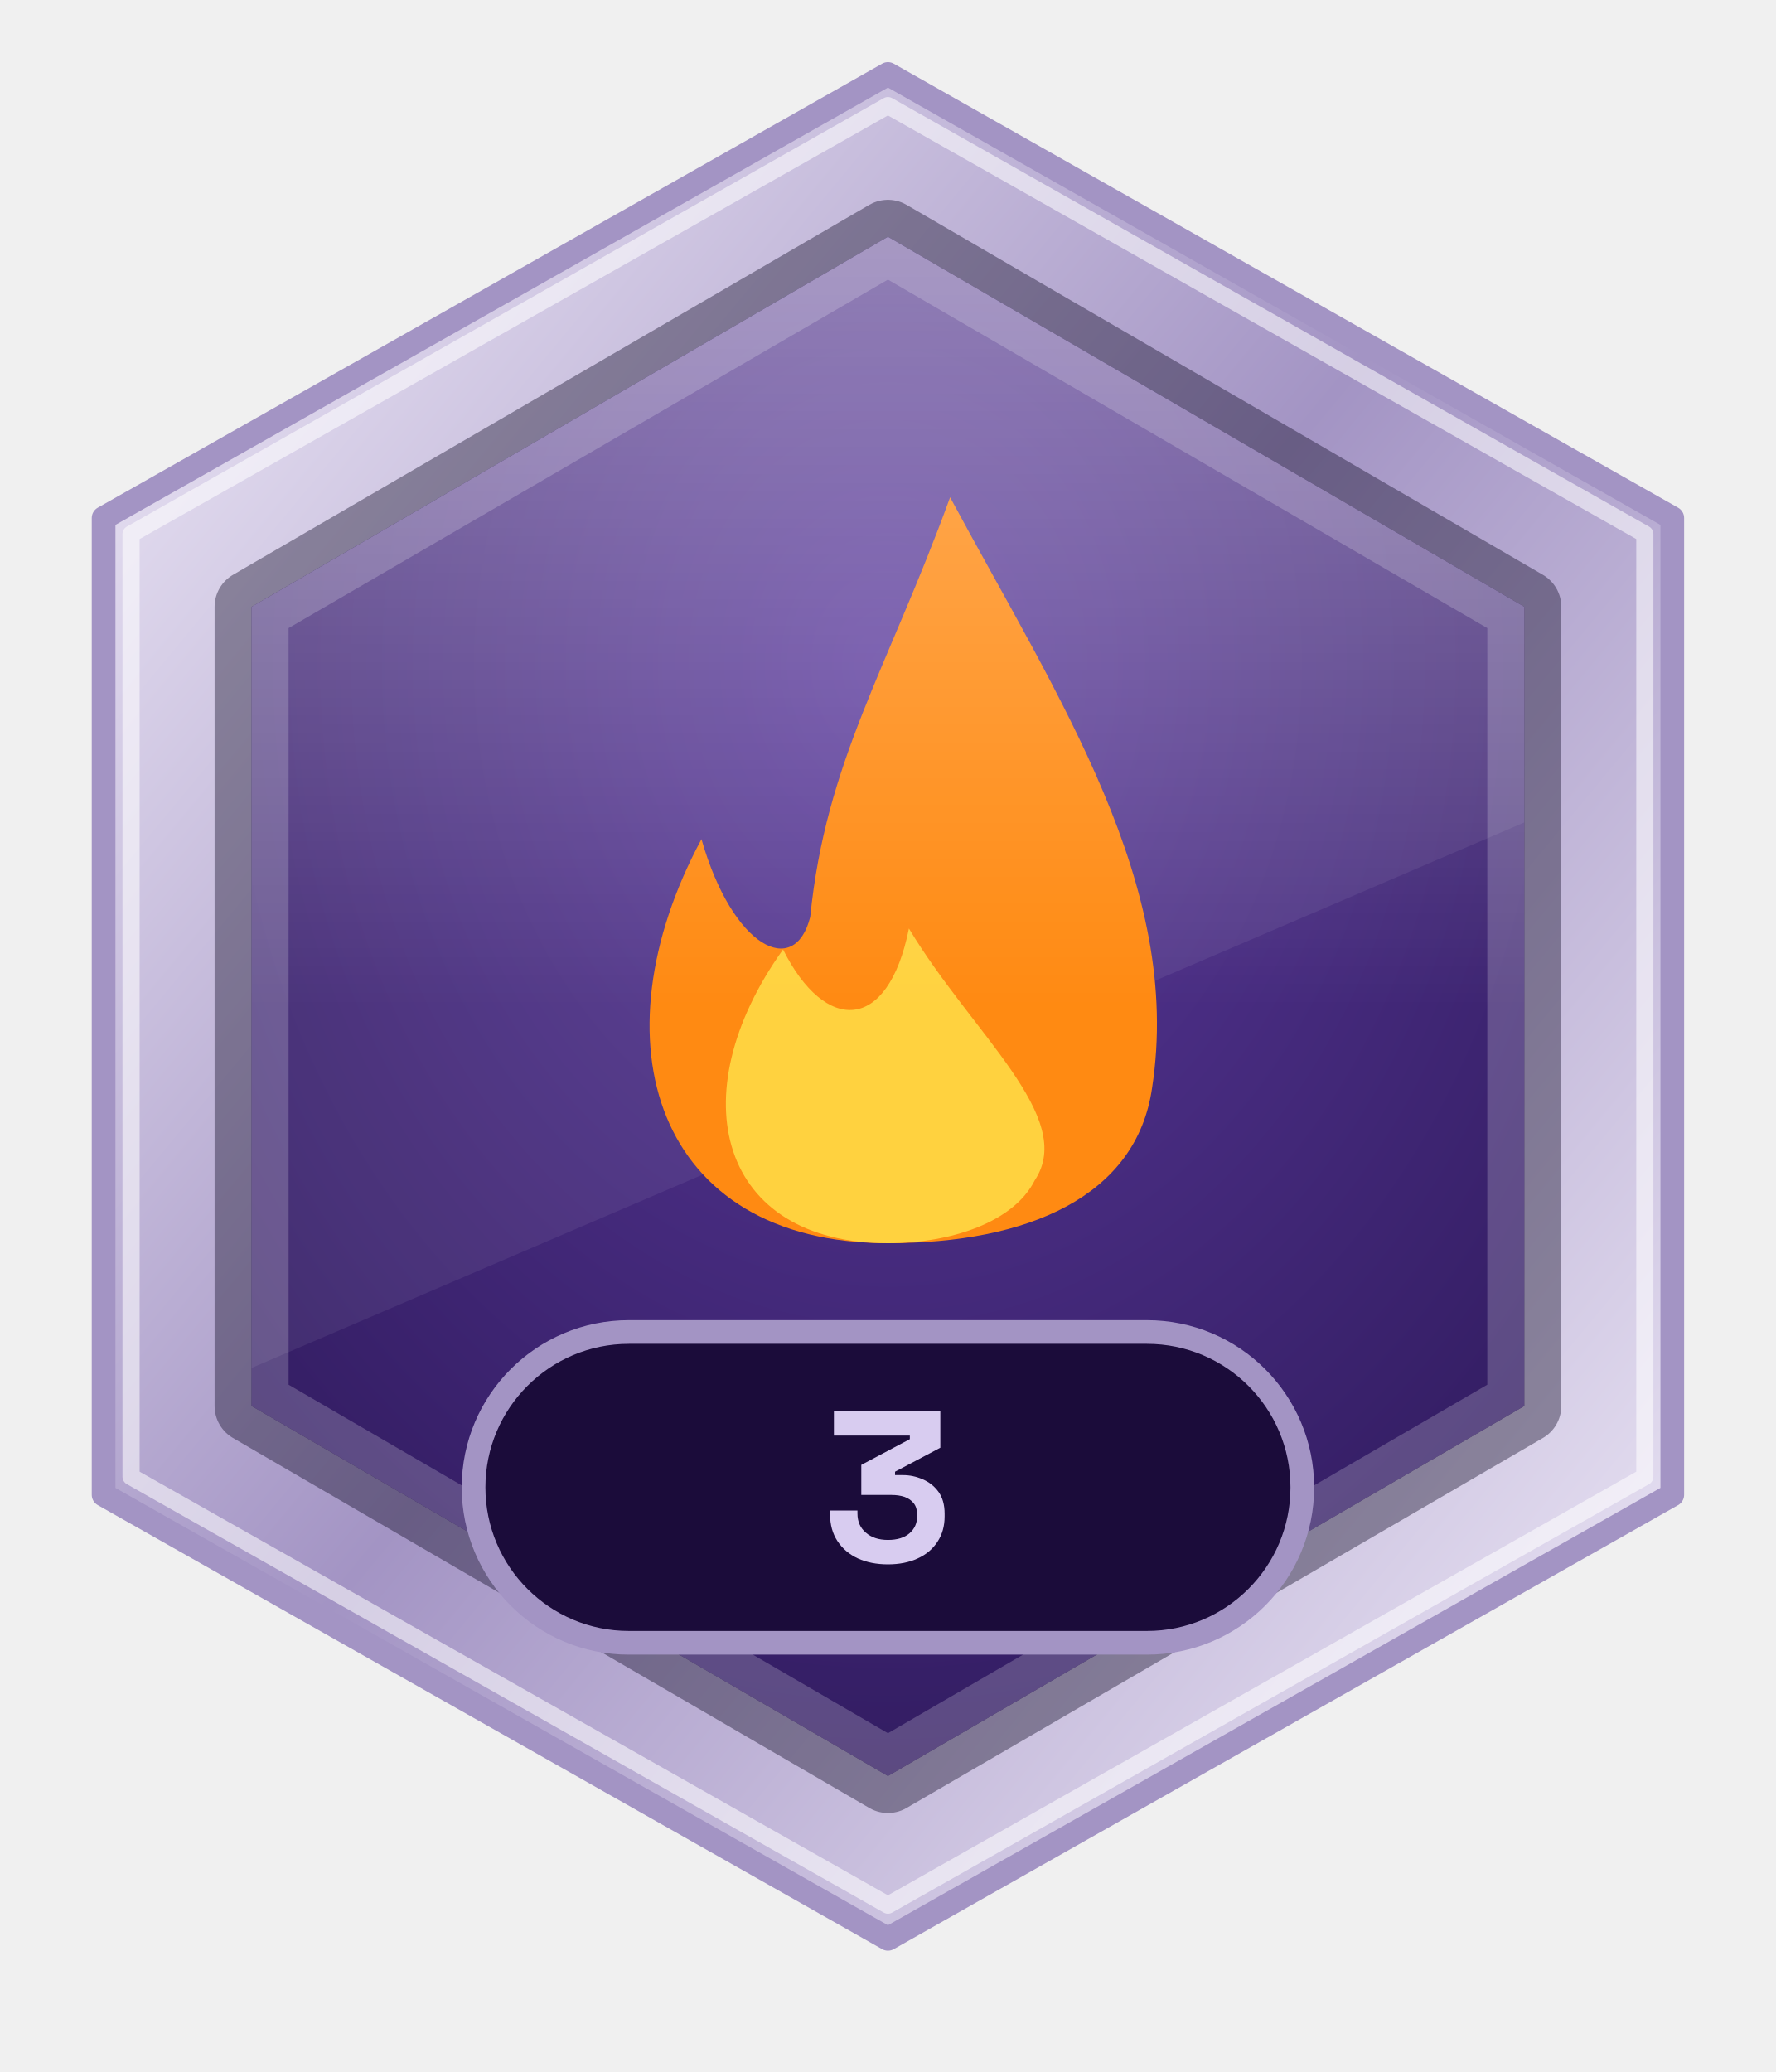
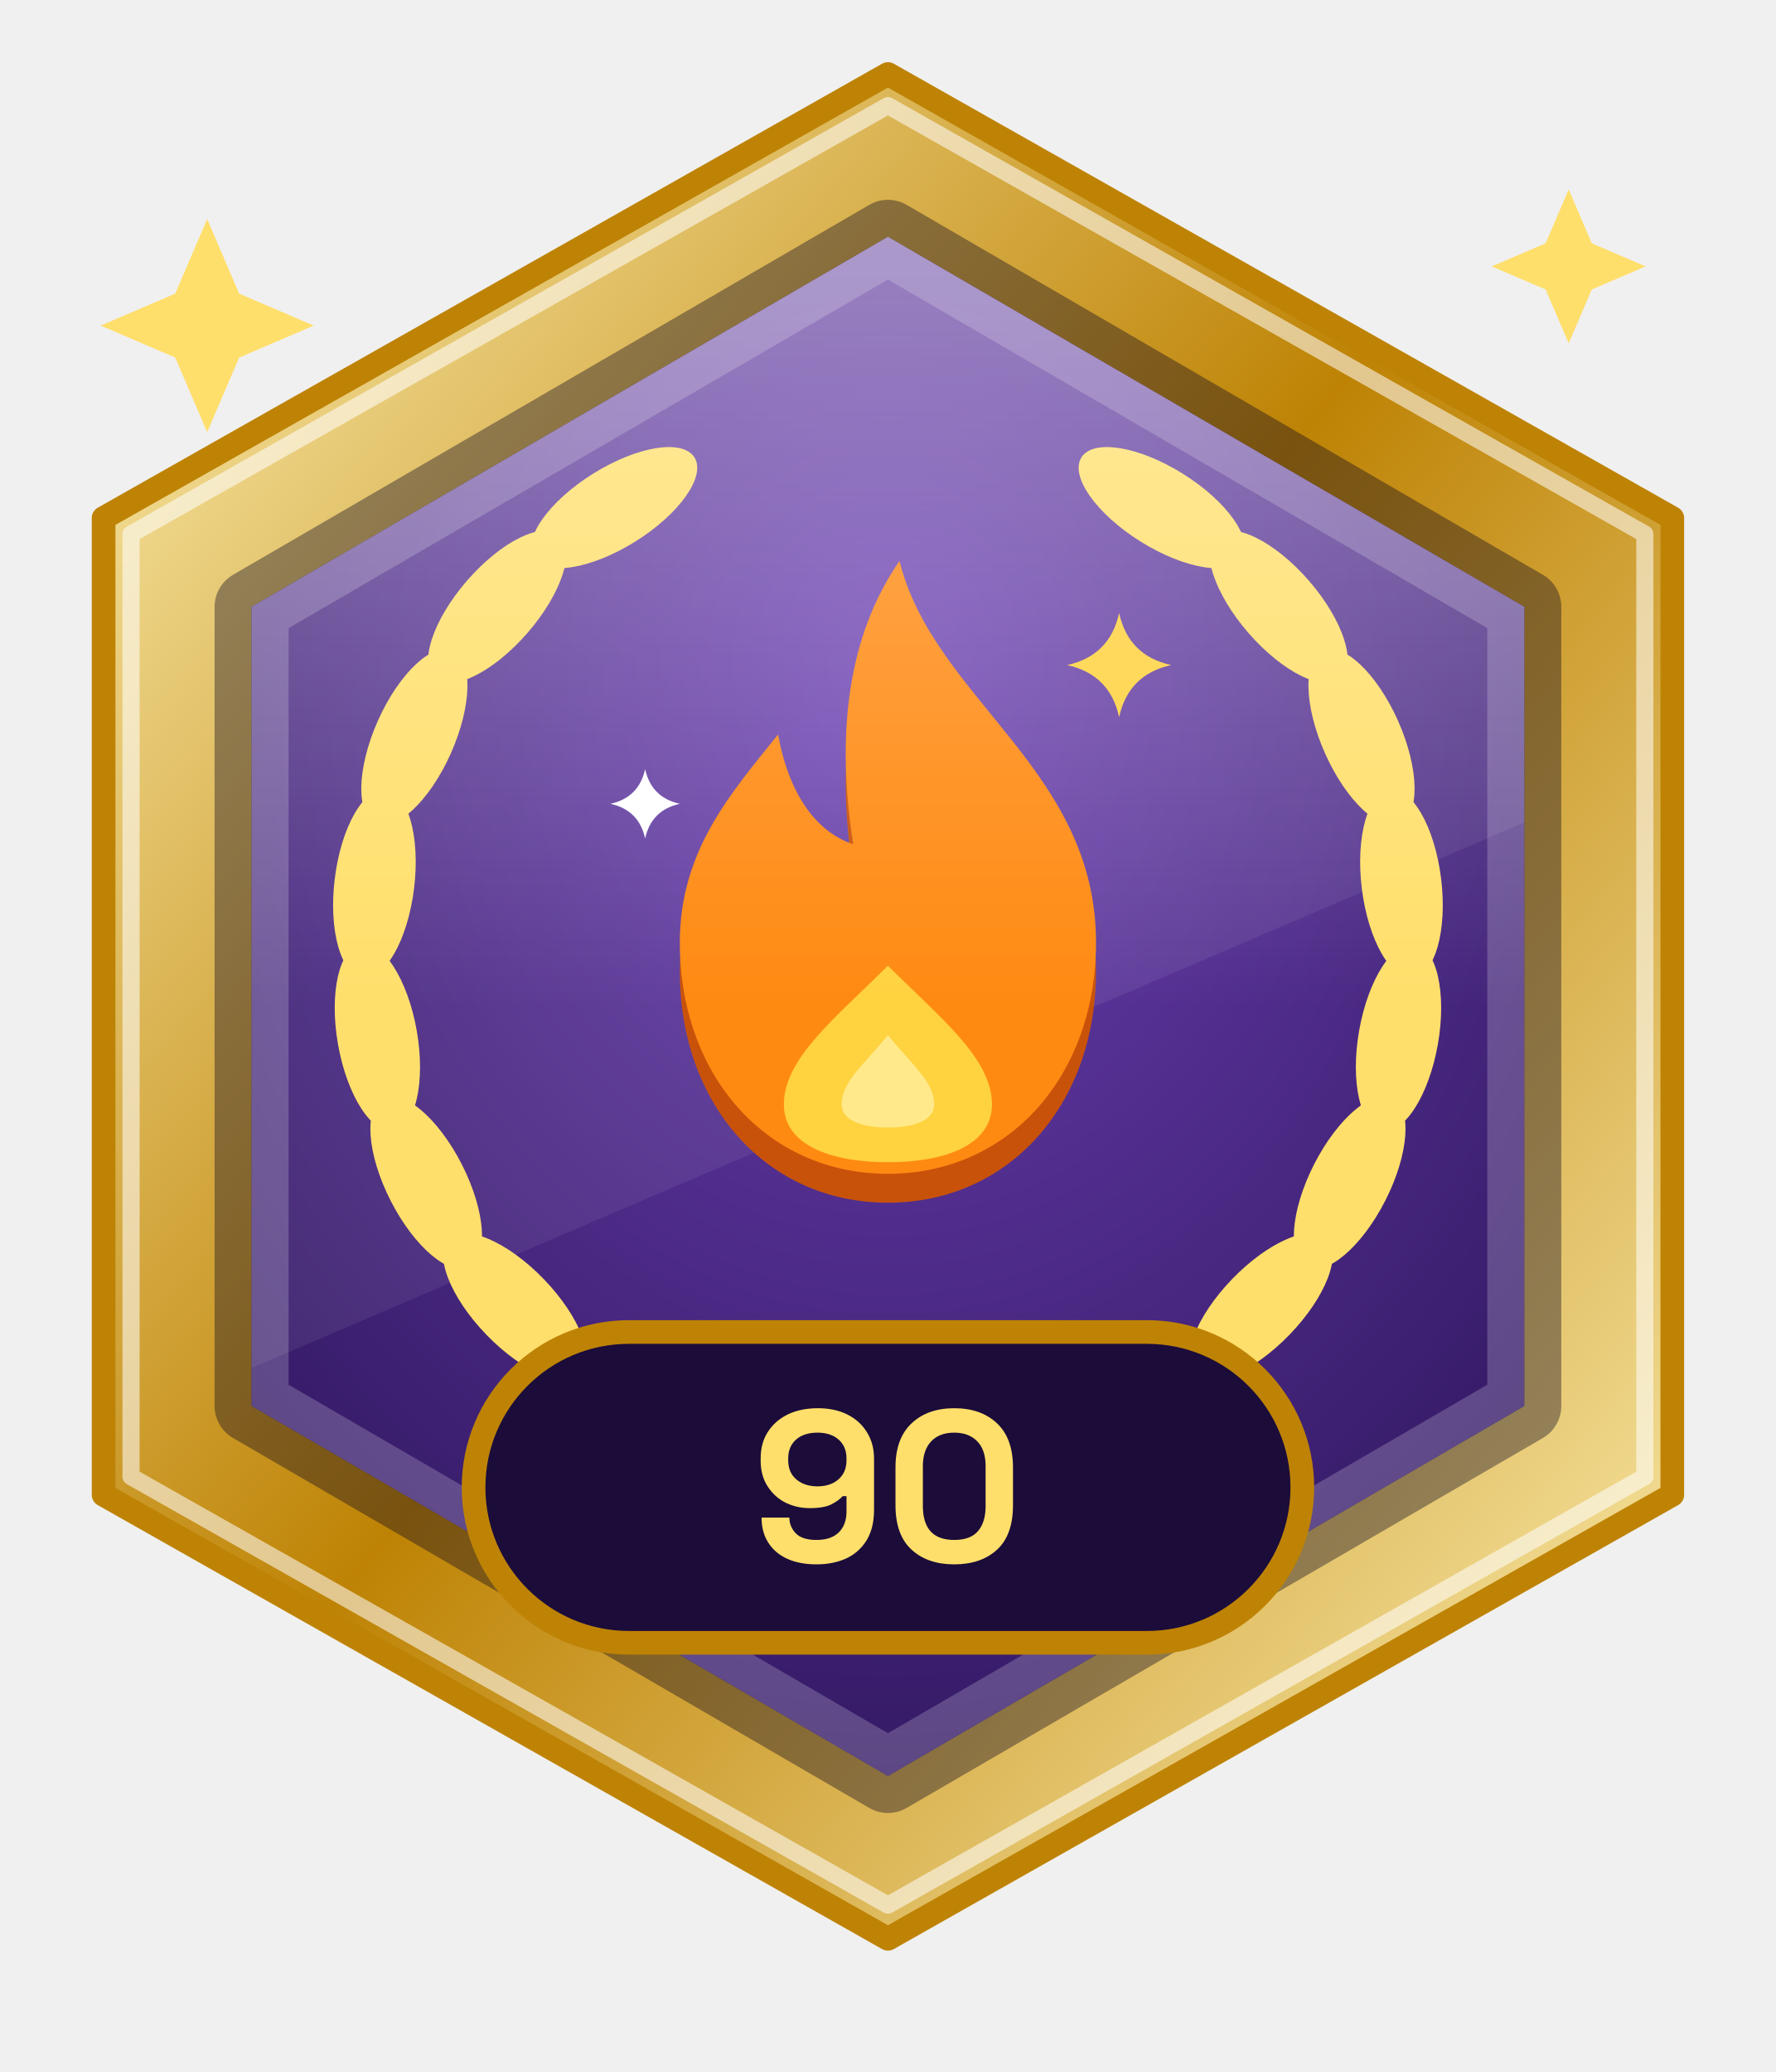
- <svg xmlns="http://www.w3.org/2000/svg" viewBox="0 0 120 140" role="img" aria-label="Prezent">
+ <svg xmlns="http://www.w3.org/2000/svg" viewBox="0 0 120 140" role="img" aria-label="Prezență">
  <defs>
-     <linearGradient id="pb279r" x1="0" y1="0" x2="1" y2="1">
-       <stop offset="0" stop-color="#F4F0FB" />
-       <stop offset=".48" stop-color="#A394C4" />
-       <stop offset="1" stop-color="#F4F0FB" />
+     <linearGradient id="pb281r" x1="0" y1="0" x2="1" y2="1">
+       <stop offset="0" stop-color="#FFF3B8" />
+       <stop offset=".48" stop-color="#BE8305" />
+       <stop offset="1" stop-color="#FFF3B8" />
    </linearGradient>
-     <radialGradient id="pb279f" cx=".5" cy=".28" r=".85">
-       <stop offset="0" stop-color="#5B3A9C" />
-       <stop offset="1" stop-color="#2B1757" />
+     <radialGradient id="pb281f" cx=".5" cy=".28" r=".85">
+       <stop offset="0" stop-color="#6C40B3" />
+       <stop offset="1" stop-color="#2A1357" />
    </radialGradient>
-     <linearGradient id="pb279g" x1="0" y1="0" x2="0" y2="1">
+     <linearGradient id="pb281g" x1="0" y1="0" x2="0" y2="1">
      <stop offset="0" stop-color="#fff" stop-opacity="0.34" />
      <stop offset=".5" stop-color="#fff" stop-opacity="0" />
    </linearGradient>
-     <clipPath id="pb279c">
+     <clipPath id="pb281c">
      <path d="M60 16L103 41V95L60 120L17 95V41Z" />
    </clipPath>
  </defs>
-   <path d="M60 5L113 35V101L60 131L7 101V35Z" fill="url(#pb279r)" stroke="#A394C4" stroke-width="1.6" stroke-linejoin="round" />
+   <path d="M60 5L113 35V101L60 131L7 101V35Z" fill="url(#pb281r)" stroke="#BE8305" stroke-width="1.6" stroke-linejoin="round" />
  <path d="M60 5L113 35V101L60 131L7 101V35Z" fill="none" stroke="#fff" stroke-opacity="0.55" stroke-width="1.2" stroke-linejoin="round" transform="translate(60 66) scale(.965) translate(-60 -66)" />
  <path d="M60 16L103 41V95L60 120L17 95V41Z" fill="rgba(10,4,30,.38)" stroke="rgba(10,4,30,.38)" stroke-width="5" stroke-linejoin="round" />
-   <path d="M60 16L103 41V95L60 120L17 95V41Z" fill="url(#pb279f)" />
-   <g clip-path="url(#pb279c)">
+   <path d="M60 16L103 41V95L60 120L17 95V41Z" fill="url(#pb281f)" />
+   <g clip-path="url(#pb281c)">
    <path d="M60 16L103 41V95L60 120L17 95V41Z" fill="none" stroke="#fff" stroke-opacity="0.2" stroke-width="5" />
    <path d="M-10 36L130 -4V44L-10 104Z" fill="#fff" opacity="0.07" />
  </g>
-   <g transform="translate(60 59)">
-     <g transform="translate(0 25) scale(1.05)">
-       <path fill="#FF8A12" d="M0 0C-15 0-19-13-12-26C-10-19-6-17-5-21C-4-31 0-37 4-48C11-35 19-23 17-10C16-3 9 0 0 0Z" />
-       <path fill="#FFD23F" d="M0 0C-8 0-10-7-5-14C-3-10 0-10 1-15C4-10 9-6 7-3C6-1 3 0 0 0Z" transform="scale(1.35)" />
-     </g>
+   <ellipse cx="78.5" cy="34.3" rx="2.7" ry="6.4" fill="#FFDF6B" transform="rotate(-58.0 78.5 34.3)" />
+   <ellipse cx="41.5" cy="34.3" rx="2.7" ry="6.4" fill="#FFDF6B" transform="rotate(58.0 41.5 34.3)" />
+   <ellipse cx="86.4" cy="41.0" rx="2.7" ry="6.4" fill="#FFDF6B" transform="rotate(-41.0 86.4 41.0)" />
+   <ellipse cx="33.6" cy="41.0" rx="2.7" ry="6.4" fill="#FFDF6B" transform="rotate(41.0 33.6 41.0)" />
+   <ellipse cx="92.0" cy="49.8" rx="2.7" ry="6.4" fill="#FFDF6B" transform="rotate(-24.0 92.0 49.8)" />
+   <ellipse cx="28.0" cy="49.8" rx="2.7" ry="6.4" fill="#FFDF6B" transform="rotate(24.0 28.0 49.8)" />
+   <ellipse cx="94.7" cy="59.7" rx="2.7" ry="6.4" fill="#FFDF6B" transform="rotate(-7.0 94.7 59.7)" />
+   <ellipse cx="25.3" cy="59.7" rx="2.7" ry="6.4" fill="#FFDF6B" transform="rotate(7.0 25.3 59.7)" />
+   <ellipse cx="94.5" cy="70.1" rx="2.7" ry="6.4" fill="#FFDF6B" transform="rotate(10.0 94.5 70.1)" />
+   <ellipse cx="25.5" cy="70.1" rx="2.7" ry="6.4" fill="#FFDF6B" transform="rotate(-10.0 25.5 70.1)" />
+   <ellipse cx="91.2" cy="79.9" rx="2.7" ry="6.4" fill="#FFDF6B" transform="rotate(27.0 91.2 79.9)" />
+   <ellipse cx="28.8" cy="79.9" rx="2.7" ry="6.4" fill="#FFDF6B" transform="rotate(-27.0 28.8 79.9)" />
+   <ellipse cx="85.2" cy="88.3" rx="2.7" ry="6.4" fill="#FFDF6B" transform="rotate(44.0 85.2 88.3)" />
+   <ellipse cx="34.8" cy="88.3" rx="2.7" ry="6.4" fill="#FFDF6B" transform="rotate(-44.0 34.8 88.3)" />
+   <g transform="translate(35 34) scale(0.3906) translate(0 0)">
+     <path d="M66 10C72 34 100 46 100 76C100 99 85 116 64 116C43 116 28 99 28 76C28 60 37 50 45 40C47 51 52 57 58 59C55 40 57 23 66 10Z" fill="#C9520A" transform="translate(0 5)" />
+     <path d="M66 10C72 34 100 46 100 76C100 99 85 116 64 116C43 116 28 99 28 76C28 60 37 50 45 40C47 51 52 57 58 59C55 40 57 23 66 10Z" fill="#FF8A12" />
+     <path d="M64 80C73 89 82 96 82 104C82 111 74 114 64 114C54 114 46 111 46 104C46 96 55 89 64 80Z" fill="#FFD23F" />
+     <path d="M64 92C68 97 72 100 72 104C72 107 68 108 64 108C60 108 56 107 56 104C56 100 60 97 64 92Z" fill="#FFE98A" />
+     <path d="M104 19Q105.62 26.38 113 28Q105.62 29.62 104 37Q102.38 29.62 95 28Q102.38 26.38 104 19Z" fill="#FFD23F" />
+     <path d="M22 46Q23.08 50.92 28 52Q23.08 53.08 22 58Q20.92 53.08 16 52Q20.92 50.92 22 46Z" fill="#FFFFFF" />
  </g>
-   <path d="M60 16L103 41V95L60 120L17 95V41Z" fill="url(#pb279g)" />
-   <rect x="32" y="90" width="56" height="21" rx="10.5" fill="#1B0C3A" stroke="#A394C4" stroke-width="1.6" />
-   <path d="M60 105.7L60 105.7Q58.85 105.7 57.97 105.3Q57.09 104.89 56.59 104.13Q56.09 103.37 56.09 102.32L56.09 102.32L56.09 102.06L57.94 102.06L57.94 102.27Q57.94 103.08 58.51 103.56Q59.07 104.05 60 104.05L60 104.05Q60.94 104.05 61.46 103.6Q61.97 103.15 61.97 102.47L61.97 102.47L61.97 102.32Q61.97 101.86 61.74 101.57Q61.51 101.28 61.12 101.14Q60.73 101.01 60.23 101.01L60.23 101.01L58.2 101.01L58.2 98.98L61.48 97.24L61.48 97L56.35 97L56.35 95.35L63.54 95.35L63.54 97.82L60.48 99.44L60.48 99.67L61.02 99.67Q61.7 99.67 62.34 99.95Q62.99 100.22 63.41 100.79Q63.83 101.37 63.83 102.28L63.83 102.28L63.83 102.46Q63.83 103.44 63.35 104.17Q62.87 104.91 62.01 105.3Q61.15 105.7 60 105.7" fill="#D8CCF0" fill-rule="evenodd" />
+   <path d="M60 16L103 41V95L60 120L17 95V41Z" fill="url(#pb281g)" />
+   <rect x="32" y="90" width="56" height="21" rx="10.5" fill="#1B0C3A" stroke="#BE8305" stroke-width="1.6" />
+   <path d="M55.17 105.7L55.17 105.7Q54.04 105.7 53.21 105.33Q52.37 104.95 51.92 104.24Q51.46 103.53 51.46 102.54L51.46 102.54L53.34 102.54Q53.34 103.15 53.77 103.6Q54.2 104.05 55.17 104.05L55.17 104.05Q56.16 104.05 56.68 103.54Q57.2 103.02 57.2 102.14L57.2 102.14L57.2 101.09L56.94 101.09Q56.69 101.38 56.19 101.64Q55.69 101.9 54.71 101.9L54.71 101.9Q53.84 101.9 53.08 101.53Q52.33 101.15 51.87 100.43Q51.4 99.71 51.4 98.7L51.4 98.7L51.4 98.53Q51.4 97.51 51.88 96.76Q52.36 96 53.23 95.57Q54.1 95.15 55.26 95.15L55.26 95.15Q56.42 95.15 57.27 95.58Q58.13 96.02 58.59 96.79Q59.06 97.55 59.06 98.55L59.06 98.55L59.06 102.02Q59.06 103.25 58.56 104.07Q58.06 104.89 57.18 105.3Q56.3 105.7 55.17 105.7M55.23 100.43L55.23 100.43Q55.84 100.43 56.28 100.21Q56.72 99.99 56.96 99.6Q57.2 99.21 57.2 98.67L57.2 98.67L57.2 98.55Q57.2 97.74 56.67 97.27Q56.14 96.8 55.23 96.8L55.23 96.8Q54.32 96.8 53.79 97.27Q53.26 97.74 53.26 98.55L53.26 98.55L53.26 98.67Q53.26 99.21 53.5 99.6Q53.74 99.99 54.19 100.21Q54.64 100.43 55.23 100.43M64.48 105.7L64.48 105.7Q62.68 105.7 61.6 104.71Q60.51 103.72 60.51 101.7L60.51 101.7L60.51 99.15Q60.51 97.19 61.6 96.17Q62.68 95.15 64.48 95.15L64.48 95.15Q66.29 95.15 67.37 96.17Q68.45 97.19 68.45 99.15L68.45 99.15L68.45 101.7Q68.45 103.72 67.37 104.71Q66.29 105.7 64.48 105.7M64.48 104.05L64.48 104.05Q65.57 104.05 66.08 103.46Q66.6 102.86 66.6 101.76L66.6 101.76L66.6 99.06Q66.6 97.95 66.02 97.37Q65.45 96.8 64.48 96.8L64.48 96.8Q63.48 96.8 62.92 97.39Q62.36 97.99 62.36 99.06L62.36 99.06L62.36 101.76Q62.36 102.9 62.89 103.48Q63.42 104.05 64.48 104.05" fill="#FFDF6B" fill-rule="evenodd" />
+   <path transform="translate(14 22) scale(.9)" d="M0-8L2.4-2.4L8 0L2.4 2.4L0 8L-2.4 2.4L-8 0L-2.4-2.4Z" fill="#FFDF6B" />
+   <path transform="translate(106 18) scale(.65)" d="M0-8L2.4-2.4L8 0L2.4 2.4L0 8L-2.4 2.4L-8 0L-2.4-2.4Z" fill="#FFDF6B" />
</svg>
